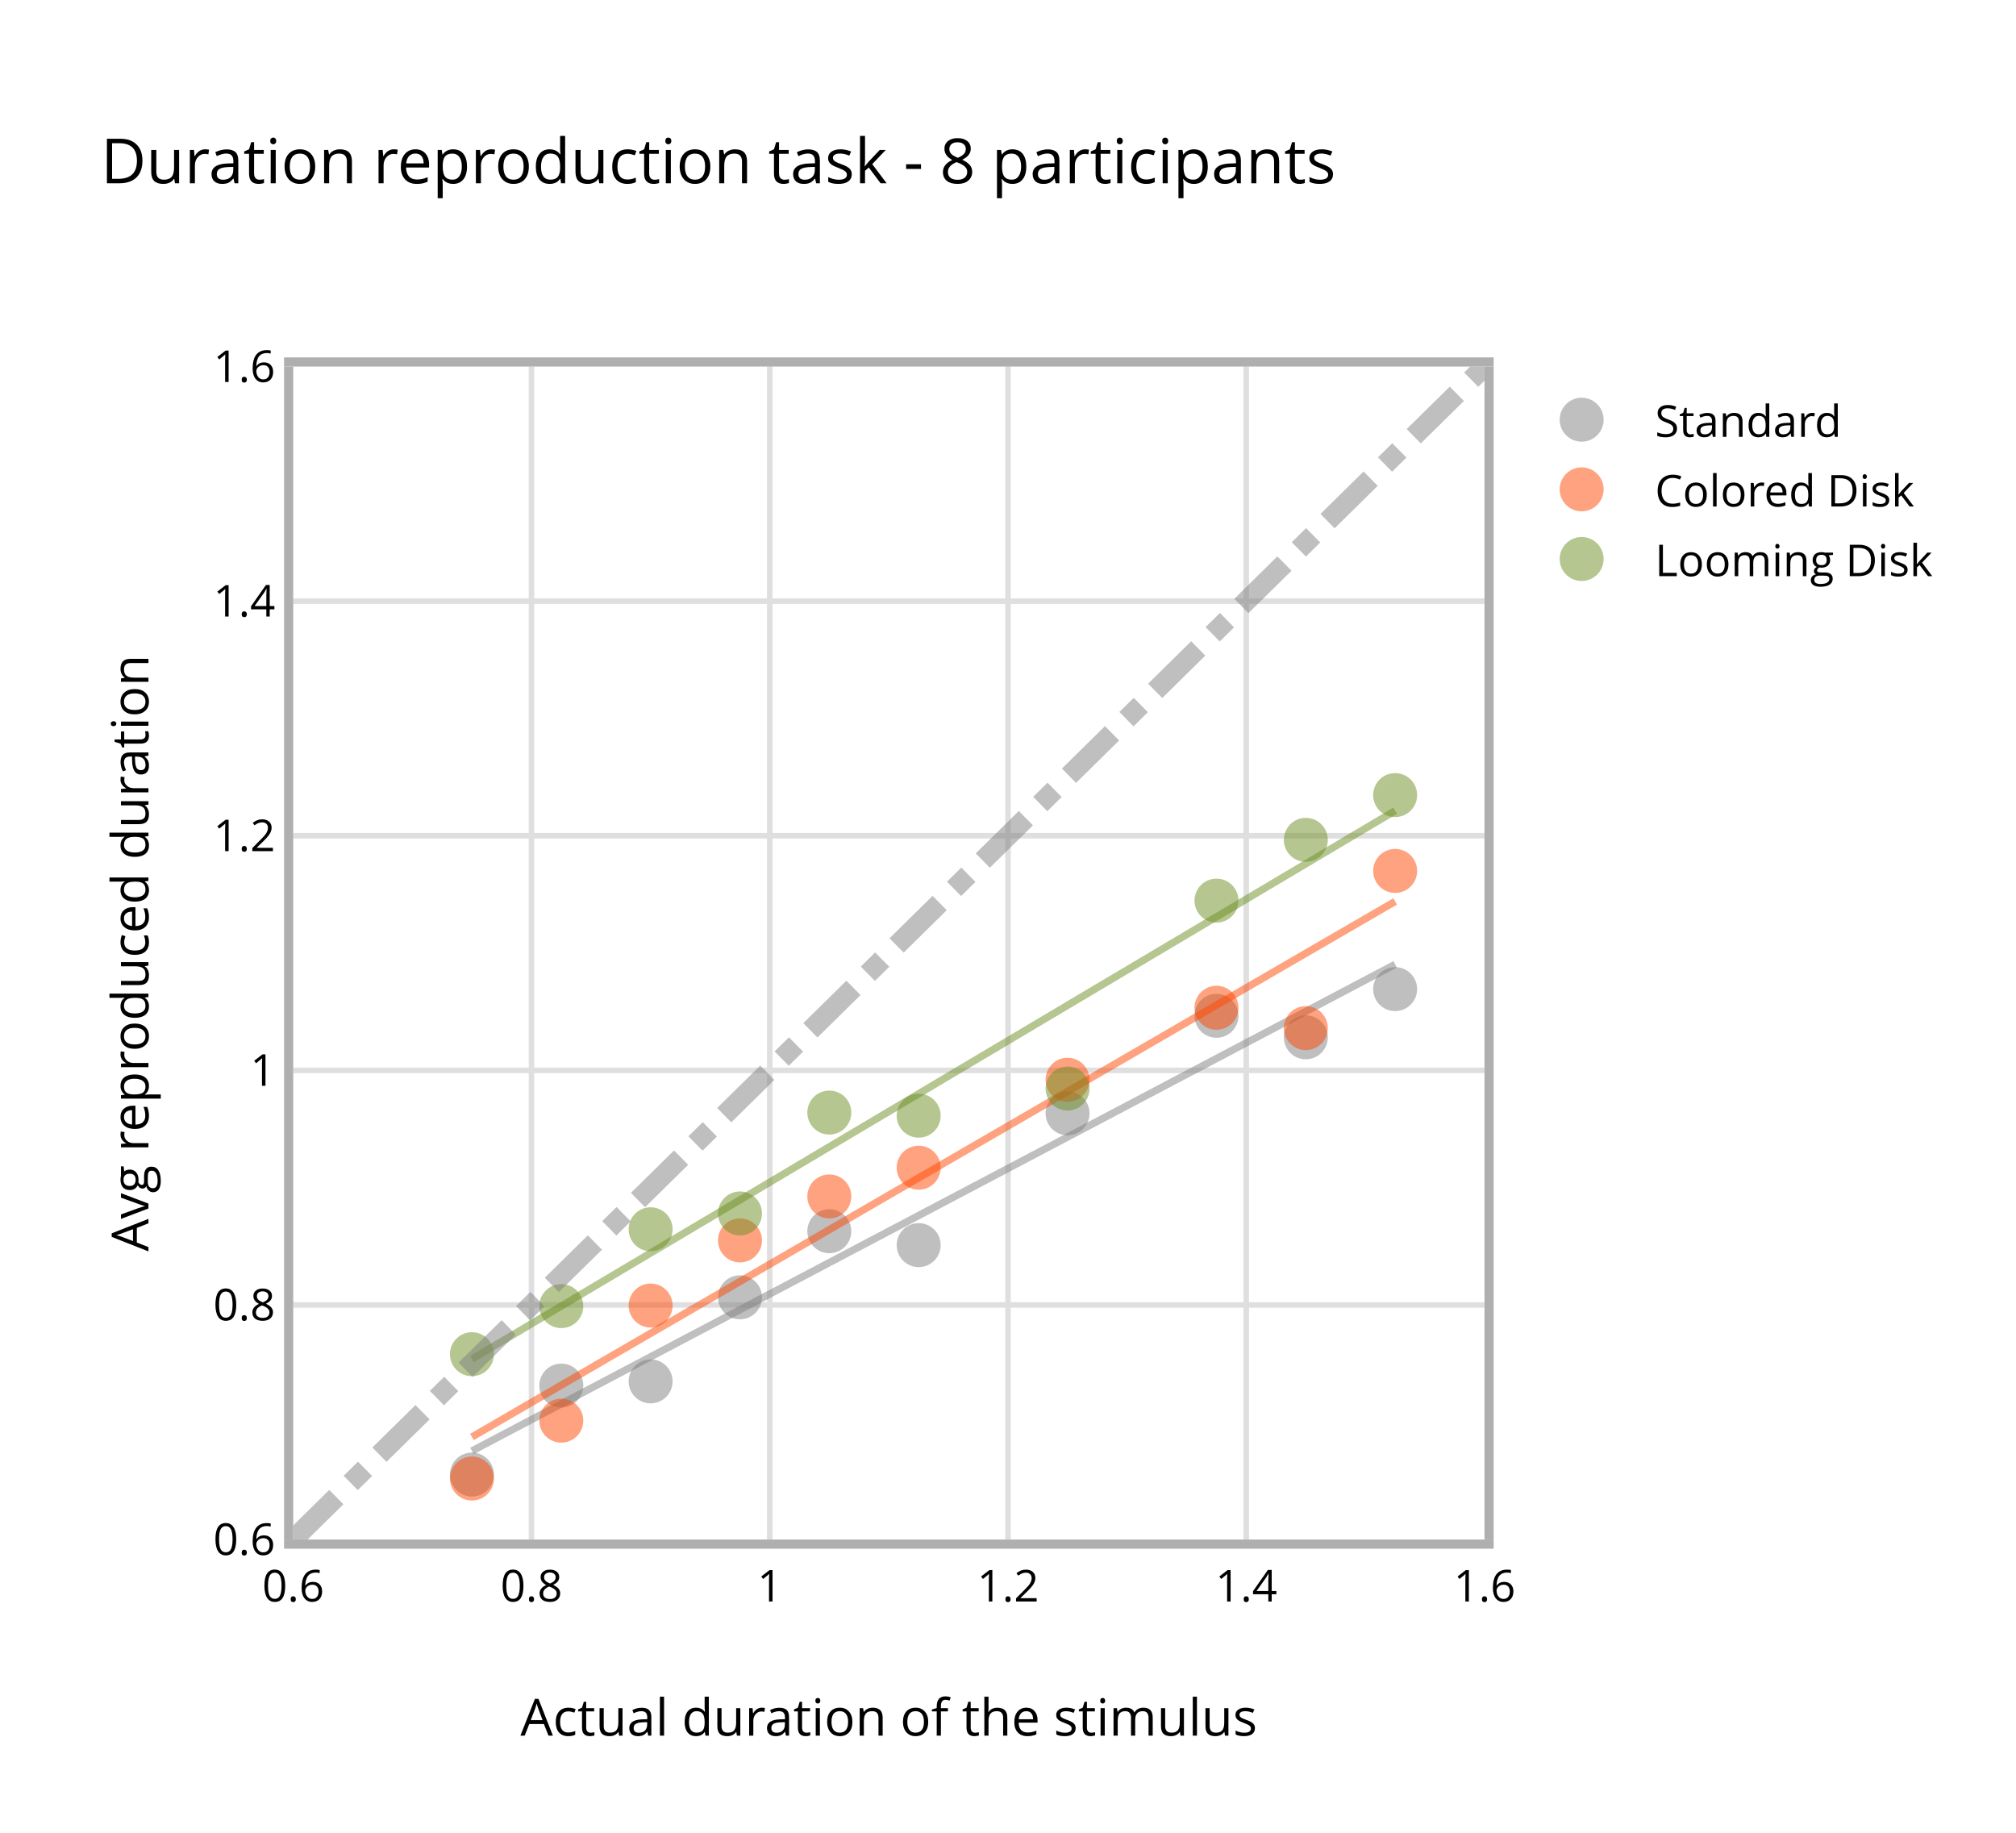
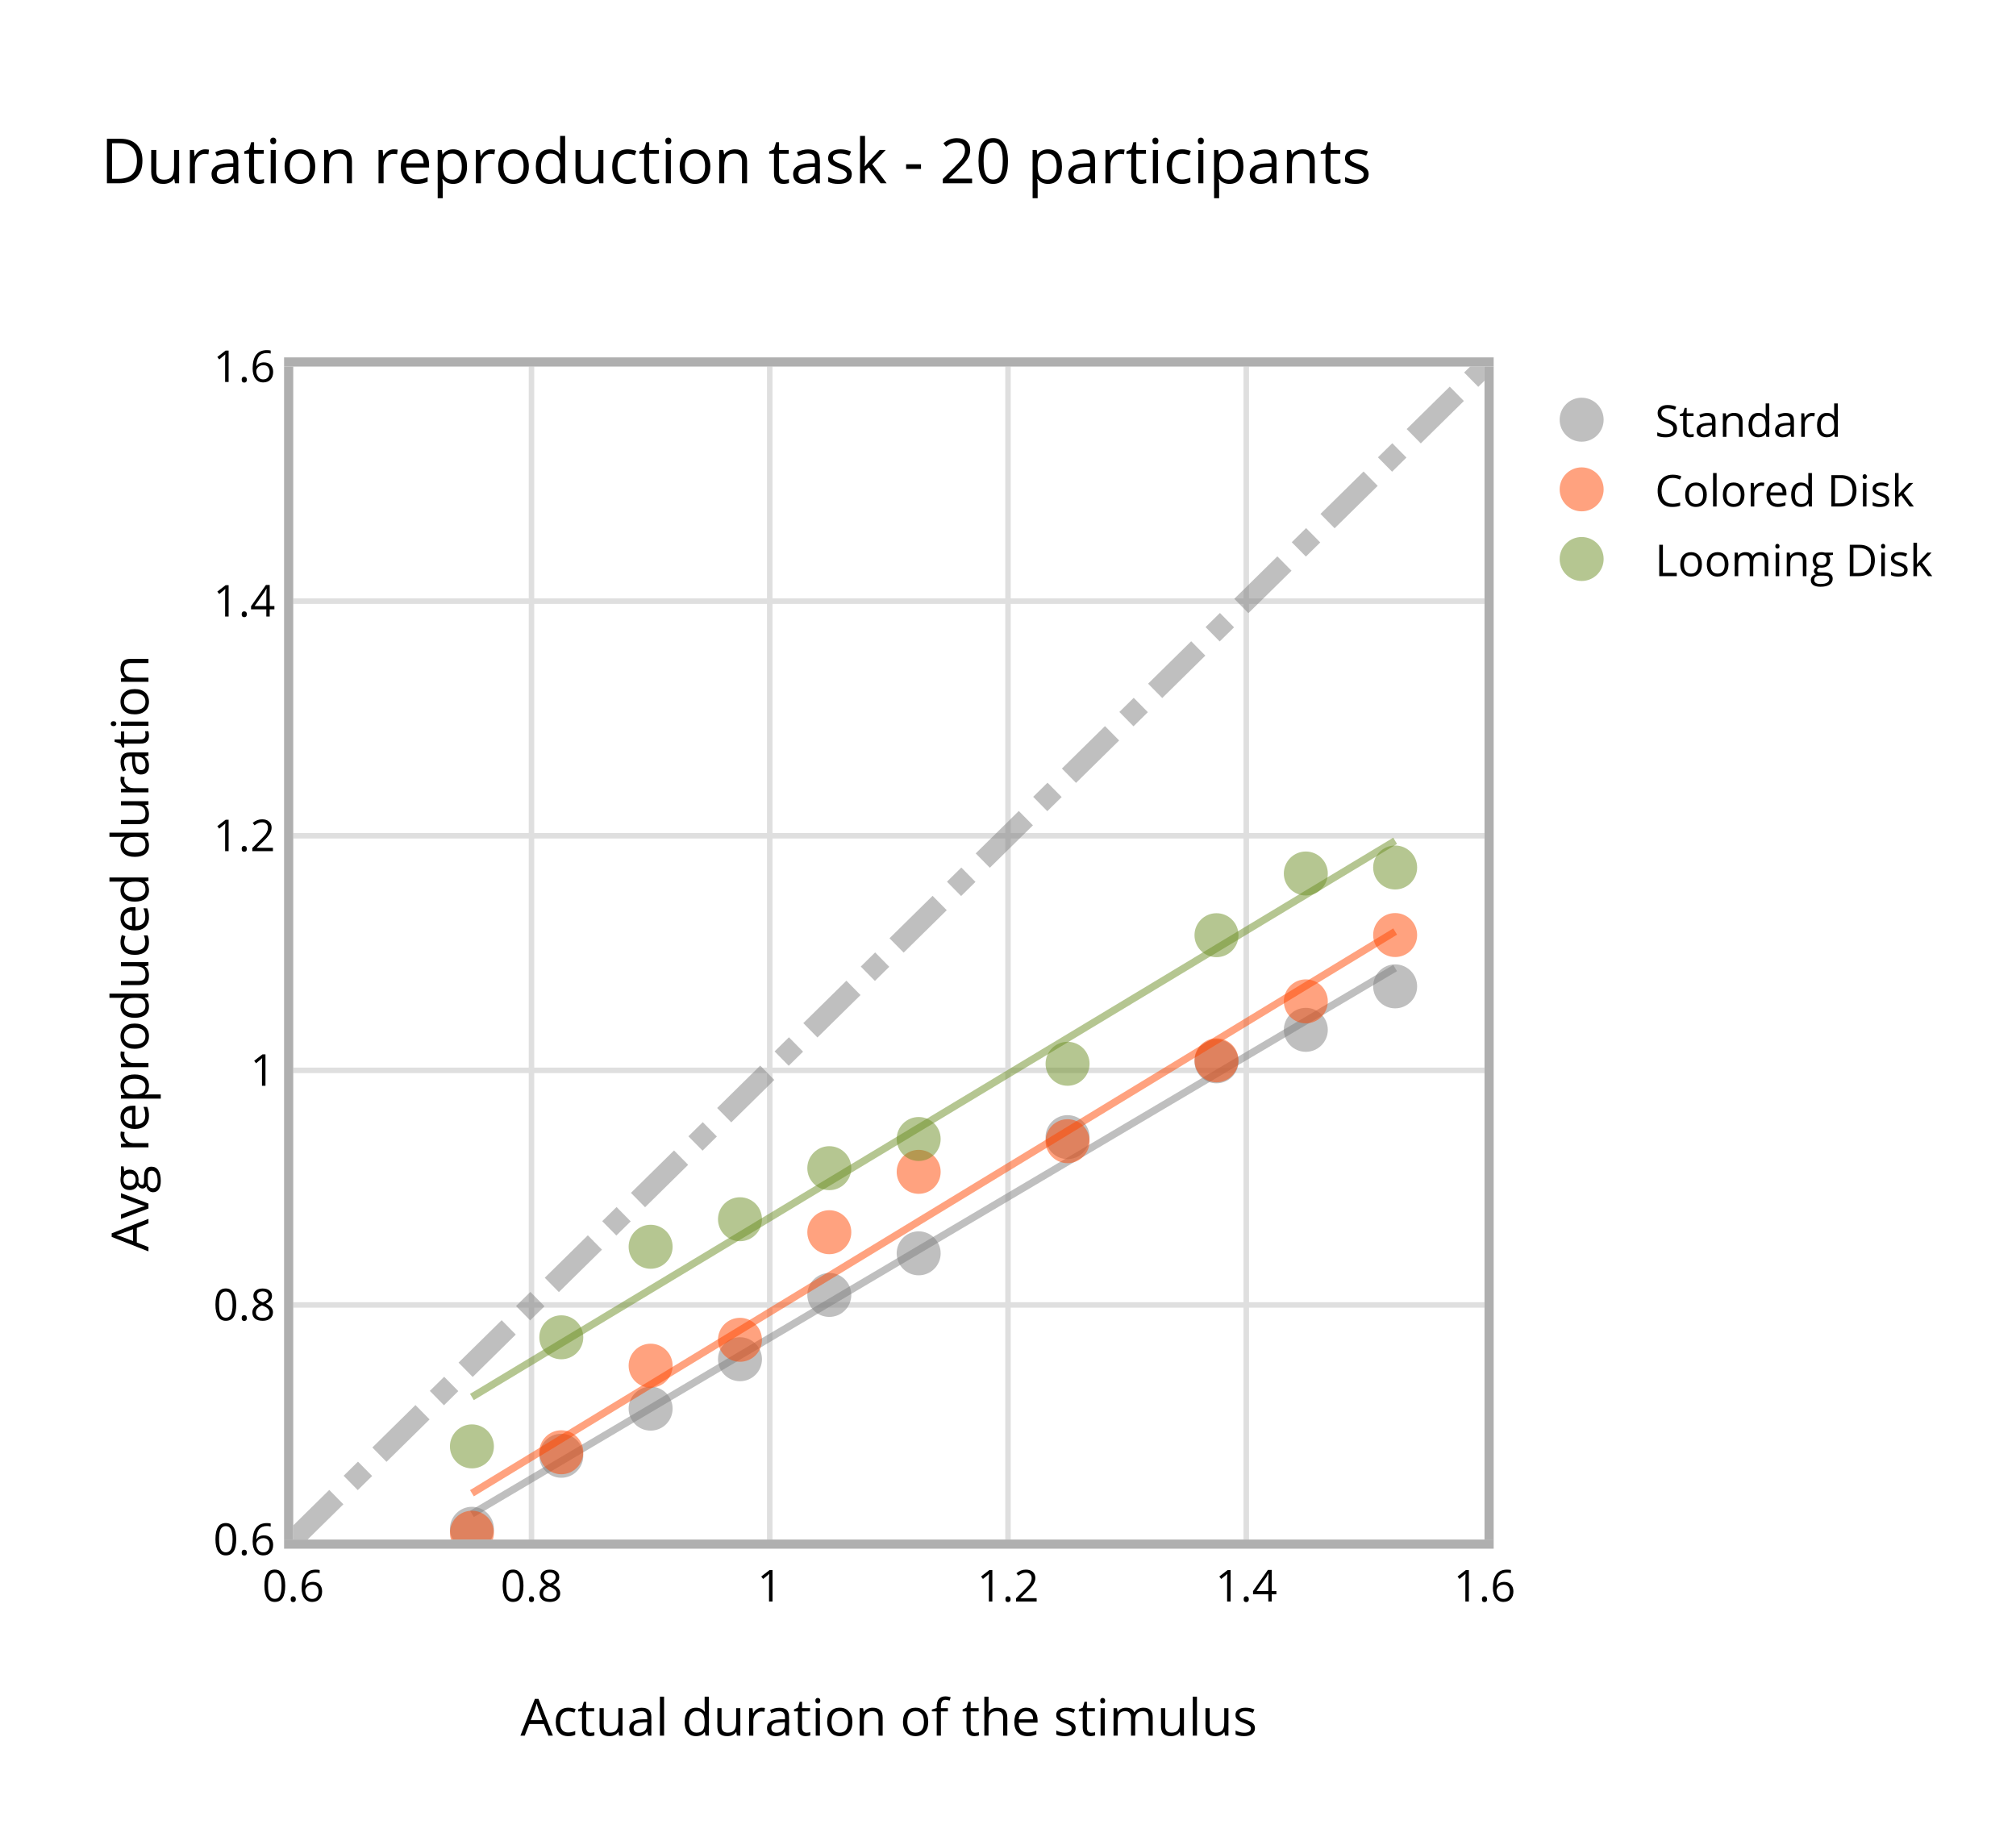
<svg xmlns="http://www.w3.org/2000/svg" class="main-svg" width="550" height="500" viewBox="0 0 550 500">
  <rect x="0" y="0" width="550" height="500" style="fill: rgb(0, 0, 0); fill-opacity: 0;" />
-   <defs id="defs-ea4bff">
+   <defs id="defs-8fd60e">
    <g class="clips">
-       <clipPath id="clipea4bffxyplot" class="plotclip">
+       <clipPath id="clip8fd60exyplot" class="plotclip">
        <rect width="325" height="320" />
      </clipPath>
-       <clipPath class="axesclip" id="clipea4bffx">
+       <clipPath class="axesclip" id="clip8fd60ex">
        <rect x="80" y="0" width="325" height="500" />
      </clipPath>
-       <clipPath class="axesclip" id="clipea4bffy">
+       <clipPath class="axesclip" id="clip8fd60ey">
        <rect x="0" y="100" width="550" height="320" />
      </clipPath>
-       <clipPath class="axesclip" id="clipea4bffxy">
+       <clipPath class="axesclip" id="clip8fd60exy">
        <rect x="80" y="100" width="325" height="320" />
      </clipPath>
    </g>
    <g class="gradients" />
  </defs>
  <g class="bglayer">
    <rect class="bg" x="80" y="100" width="325" height="320" style="fill: rgb(0, 0, 0); fill-opacity: 0; stroke-width: 0;" />
  </g>
  <g class="layer-below">
    <g class="imagelayer" />
    <g class="shapelayer" />
  </g>
  <g class="cartesianlayer">
    <g class="subplot xy">
      <g class="layer-subplot">
        <g class="shapelayer" />
        <g class="imagelayer" />
      </g>
      <g class="gridlayer">
        <g class="x">
          <path class="xgrid crisp" transform="translate(145,0)" d="M0,100v320" style="stroke: rgb(223, 223, 223); stroke-opacity: 1; stroke-width: 1.5px;" />
          <path class="xgrid crisp" transform="translate(210,0)" d="M0,100v320" style="stroke: rgb(223, 223, 223); stroke-opacity: 1; stroke-width: 1.5px;" />
          <path class="xgrid crisp" transform="translate(275,0)" d="M0,100v320" style="stroke: rgb(223, 223, 223); stroke-opacity: 1; stroke-width: 1.5px;" />
          <path class="xgrid crisp" transform="translate(340,0)" d="M0,100v320" style="stroke: rgb(223, 223, 223); stroke-opacity: 1; stroke-width: 1.5px;" />
        </g>
        <g class="y">
          <path class="ygrid crisp" transform="translate(0,356)" d="M80,0h325" style="stroke: rgb(223, 223, 223); stroke-opacity: 1; stroke-width: 1.5px;" />
          <path class="ygrid crisp" transform="translate(0,292)" d="M80,0h325" style="stroke: rgb(223, 223, 223); stroke-opacity: 1; stroke-width: 1.5px;" />
          <path class="ygrid crisp" transform="translate(0,228)" d="M80,0h325" style="stroke: rgb(223, 223, 223); stroke-opacity: 1; stroke-width: 1.5px;" />
          <path class="ygrid crisp" transform="translate(0,164)" d="M80,0h325" style="stroke: rgb(223, 223, 223); stroke-opacity: 1; stroke-width: 1.5px;" />
        </g>
      </g>
      <g class="zerolinelayer" />
      <path class="xlines-below" />
      <path class="ylines-below" />
      <g class="overlines-below" />
      <g class="xaxislayer-below" />
      <g class="yaxislayer-below" />
      <g class="overaxes-below" />
-       <g class="plot" transform="translate(80, 100)" clip-path="url('#clipea4bffxyplot')">
+       <g class="plot" transform="translate(80, 100)" clip-path="url('#clip8fd60exyplot')">
        <g class="scatterlayer mlayer">
-           <g class="trace scatter trace0a3ceb" style="stroke-miterlimit: 2; opacity: 0.5;">
+           <g class="trace scatter trace3e9667" style="stroke-miterlimit: 2; opacity: 0.5;">
            <g class="fills" />
            <g class="errorbars" />
            <g class="lines" />
            <g class="points">
-               <path class="point" transform="translate(48.75,302.27)" d="M6,0A6,6 0 1,1 0,-6A6,6 0 0,1 6,0Z" style="opacity: 1; stroke-width: 0px; fill: rgb(128, 128, 128); fill-opacity: 1;" />
-               <path class="point" transform="translate(73.13,278)" d="M6,0A6,6 0 1,1 0,-6A6,6 0 0,1 6,0Z" style="opacity: 1; stroke-width: 0px; fill: rgb(128, 128, 128); fill-opacity: 1;" />
-               <path class="point" transform="translate(97.5,276.85)" d="M6,0A6,6 0 1,1 0,-6A6,6 0 0,1 6,0Z" style="opacity: 1; stroke-width: 0px; fill: rgb(128, 128, 128); fill-opacity: 1;" />
-               <path class="point" transform="translate(121.88,253.92)" d="M6,0A6,6 0 1,1 0,-6A6,6 0 0,1 6,0Z" style="opacity: 1; stroke-width: 0px; fill: rgb(128, 128, 128); fill-opacity: 1;" />
-               <path class="point" transform="translate(146.25,235.89)" d="M6,0A6,6 0 1,1 0,-6A6,6 0 0,1 6,0Z" style="opacity: 1; stroke-width: 0px; fill: rgb(128, 128, 128); fill-opacity: 1;" />
-               <path class="point" transform="translate(170.63,239.68)" d="M6,0A6,6 0 1,1 0,-6A6,6 0 0,1 6,0Z" style="opacity: 1; stroke-width: 0px; fill: rgb(128, 128, 128); fill-opacity: 1;" />
-               <path class="point" transform="translate(211.25,203.73)" d="M6,0A6,6 0 1,1 0,-6A6,6 0 0,1 6,0Z" style="opacity: 1; stroke-width: 0px; fill: rgb(128, 128, 128); fill-opacity: 1;" />
-               <path class="point" transform="translate(251.88,177.12)" d="M6,0A6,6 0 1,1 0,-6A6,6 0 0,1 6,0Z" style="opacity: 1; stroke-width: 0px; fill: rgb(128, 128, 128); fill-opacity: 1;" />
-               <path class="point" transform="translate(276.25,182.99)" d="M6,0A6,6 0 1,1 0,-6A6,6 0 0,1 6,0Z" style="opacity: 1; stroke-width: 0px; fill: rgb(128, 128, 128); fill-opacity: 1;" />
-               <path class="point" transform="translate(300.62,169.84)" d="M6,0A6,6 0 1,1 0,-6A6,6 0 0,1 6,0Z" style="opacity: 1; stroke-width: 0px; fill: rgb(128, 128, 128); fill-opacity: 1;" />
-             </g>
-             <g class="text" />
-           </g>
-           <g class="trace scatter trace588fed" style="stroke-miterlimit: 2; opacity: 0.5;">
-             <g class="fills" />
-             <g class="errorbars" />
-             <g class="lines">
-               <path class="js-line" d="M48.75,295.84L300.62,163.08" style="vector-effect: non-scaling-stroke; fill: none; stroke: rgb(128, 128, 128); stroke-opacity: 1; stroke-width: 2px; opacity: 1;" />
-             </g>
-             <g class="points" />
-             <g class="text" />
-           </g>
-           <g class="trace scatter trace33d4af" style="stroke-miterlimit: 2; opacity: 0.5;">
+               <path class="point" transform="translate(48.75,317.07)" d="M6,0A6,6 0 1,1 0,-6A6,6 0 0,1 6,0Z" style="opacity: 1; stroke-width: 0px; fill: rgb(128, 128, 128); fill-opacity: 1;" />
+               <path class="point" transform="translate(73.13,297.15)" d="M6,0A6,6 0 1,1 0,-6A6,6 0 0,1 6,0Z" style="opacity: 1; stroke-width: 0px; fill: rgb(128, 128, 128); fill-opacity: 1;" />
+               <path class="point" transform="translate(97.5,284.29)" d="M6,0A6,6 0 1,1 0,-6A6,6 0 0,1 6,0Z" style="opacity: 1; stroke-width: 0px; fill: rgb(128, 128, 128); fill-opacity: 1;" />
+               <path class="point" transform="translate(121.88,270.81)" d="M6,0A6,6 0 1,1 0,-6A6,6 0 0,1 6,0Z" style="opacity: 1; stroke-width: 0px; fill: rgb(128, 128, 128); fill-opacity: 1;" />
+               <path class="point" transform="translate(146.25,253.27)" d="M6,0A6,6 0 1,1 0,-6A6,6 0 0,1 6,0Z" style="opacity: 1; stroke-width: 0px; fill: rgb(128, 128, 128); fill-opacity: 1;" />
+               <path class="point" transform="translate(170.63,241.92)" d="M6,0A6,6 0 1,1 0,-6A6,6 0 0,1 6,0Z" style="opacity: 1; stroke-width: 0px; fill: rgb(128, 128, 128); fill-opacity: 1;" />
+               <path class="point" transform="translate(211.25,210.22)" d="M6,0A6,6 0 1,1 0,-6A6,6 0 0,1 6,0Z" style="opacity: 1; stroke-width: 0px; fill: rgb(128, 128, 128); fill-opacity: 1;" />
+               <path class="point" transform="translate(251.88,189.54)" d="M6,0A6,6 0 1,1 0,-6A6,6 0 0,1 6,0Z" style="opacity: 1; stroke-width: 0px; fill: rgb(128, 128, 128); fill-opacity: 1;" />
+               <path class="point" transform="translate(276.25,180.95)" d="M6,0A6,6 0 1,1 0,-6A6,6 0 0,1 6,0Z" style="opacity: 1; stroke-width: 0px; fill: rgb(128, 128, 128); fill-opacity: 1;" />
+               <path class="point" transform="translate(300.62,169.09)" d="M6,0A6,6 0 1,1 0,-6A6,6 0 0,1 6,0Z" style="opacity: 1; stroke-width: 0px; fill: rgb(128, 128, 128); fill-opacity: 1;" />
+             </g>
+             <g class="text" />
+           </g>
+           <g class="trace scatter traceb6f99b" style="stroke-miterlimit: 2; opacity: 0.5;">
+             <g class="fills" />
+             <g class="errorbars" />
+             <g class="lines">
+               <path class="js-line" d="M48.75,313.01L300.62,164.09" style="vector-effect: non-scaling-stroke; fill: none; stroke: rgb(128, 128, 128); stroke-opacity: 1; stroke-width: 2px; opacity: 1;" />
+             </g>
+             <g class="points" />
+             <g class="text" />
+           </g>
+           <g class="trace scatter trace083a58" style="stroke-miterlimit: 2; opacity: 0.5;">
            <g class="fills" />
            <g class="errorbars" />
            <g class="lines" />
            <g class="points">
-               <path class="point" transform="translate(48.75,303.36)" d="M6,0A6,6 0 1,1 0,-6A6,6 0 0,1 6,0Z" style="opacity: 1; stroke-width: 0px; fill: rgb(255, 69, 0); fill-opacity: 1;" />
-               <path class="point" transform="translate(73.13,287.57)" d="M6,0A6,6 0 1,1 0,-6A6,6 0 0,1 6,0Z" style="opacity: 1; stroke-width: 0px; fill: rgb(255, 69, 0); fill-opacity: 1;" />
-               <path class="point" transform="translate(97.5,256.16)" d="M6,0A6,6 0 1,1 0,-6A6,6 0 0,1 6,0Z" style="opacity: 1; stroke-width: 0px; fill: rgb(255, 69, 0); fill-opacity: 1;" />
-               <path class="point" transform="translate(121.88,238.4)" d="M6,0A6,6 0 1,1 0,-6A6,6 0 0,1 6,0Z" style="opacity: 1; stroke-width: 0px; fill: rgb(255, 69, 0); fill-opacity: 1;" />
-               <path class="point" transform="translate(146.25,226.4)" d="M6,0A6,6 0 1,1 0,-6A6,6 0 0,1 6,0Z" style="opacity: 1; stroke-width: 0px; fill: rgb(255, 69, 0); fill-opacity: 1;" />
-               <path class="point" transform="translate(170.63,218.56)" d="M6,0A6,6 0 1,1 0,-6A6,6 0 0,1 6,0Z" style="opacity: 1; stroke-width: 0px; fill: rgb(255, 69, 0); fill-opacity: 1;" />
-               <path class="point" transform="translate(211.25,194.56)" d="M6,0A6,6 0 1,1 0,-6A6,6 0 0,1 6,0Z" style="opacity: 1; stroke-width: 0px; fill: rgb(255, 69, 0); fill-opacity: 1;" />
-               <path class="point" transform="translate(251.88,174.93)" d="M6,0A6,6 0 1,1 0,-6A6,6 0 0,1 6,0Z" style="opacity: 1; stroke-width: 0px; fill: rgb(255, 69, 0); fill-opacity: 1;" />
-               <path class="point" transform="translate(276.25,180.48)" d="M6,0A6,6 0 1,1 0,-6A6,6 0 0,1 6,0Z" style="opacity: 1; stroke-width: 0px; fill: rgb(255, 69, 0); fill-opacity: 1;" />
-               <path class="point" transform="translate(300.62,137.6)" d="M6,0A6,6 0 1,1 0,-6A6,6 0 0,1 6,0Z" style="opacity: 1; stroke-width: 0px; fill: rgb(255, 69, 0); fill-opacity: 1;" />
-             </g>
-             <g class="text" />
-           </g>
-           <g class="trace scatter tracec4faa8" style="stroke-miterlimit: 2; opacity: 0.5;">
-             <g class="fills" />
-             <g class="errorbars" />
-             <g class="lines">
-               <path class="js-line" d="M48.75,292.02L300.62,145.92" style="vector-effect: non-scaling-stroke; fill: none; stroke: rgb(255, 69, 0); stroke-opacity: 1; stroke-width: 2px; opacity: 1;" />
-             </g>
-             <g class="points" />
-             <g class="text" />
-           </g>
-           <g class="trace scatter traced04f7c" style="stroke-miterlimit: 2; opacity: 0.5;">
+               <path class="point" transform="translate(48.75,318.14)" d="M6,0A6,6 0 1,1 0,-6A6,6 0 0,1 6,0Z" style="opacity: 1; stroke-width: 0px; fill: rgb(255, 69, 0); fill-opacity: 1;" />
+               <path class="point" transform="translate(73.13,296.19)" d="M6,0A6,6 0 1,1 0,-6A6,6 0 0,1 6,0Z" style="opacity: 1; stroke-width: 0px; fill: rgb(255, 69, 0); fill-opacity: 1;" />
+               <path class="point" transform="translate(97.5,272.57)" d="M6,0A6,6 0 1,1 0,-6A6,6 0 0,1 6,0Z" style="opacity: 1; stroke-width: 0px; fill: rgb(255, 69, 0); fill-opacity: 1;" />
+               <path class="point" transform="translate(121.88,265.51)" d="M6,0A6,6 0 1,1 0,-6A6,6 0 0,1 6,0Z" style="opacity: 1; stroke-width: 0px; fill: rgb(255, 69, 0); fill-opacity: 1;" />
+               <path class="point" transform="translate(146.25,236.16)" d="M6,0A6,6 0 1,1 0,-6A6,6 0 0,1 6,0Z" style="opacity: 1; stroke-width: 0px; fill: rgb(255, 69, 0); fill-opacity: 1;" />
+               <path class="point" transform="translate(170.63,219.69)" d="M6,0A6,6 0 1,1 0,-6A6,6 0 0,1 6,0Z" style="opacity: 1; stroke-width: 0px; fill: rgb(255, 69, 0); fill-opacity: 1;" />
+               <path class="point" transform="translate(211.25,211.33)" d="M6,0A6,6 0 1,1 0,-6A6,6 0 0,1 6,0Z" style="opacity: 1; stroke-width: 0px; fill: rgb(255, 69, 0); fill-opacity: 1;" />
+               <path class="point" transform="translate(251.88,189.27)" d="M6,0A6,6 0 1,1 0,-6A6,6 0 0,1 6,0Z" style="opacity: 1; stroke-width: 0px; fill: rgb(255, 69, 0); fill-opacity: 1;" />
+               <path class="point" transform="translate(276.25,173.18)" d="M6,0A6,6 0 1,1 0,-6A6,6 0 0,1 6,0Z" style="opacity: 1; stroke-width: 0px; fill: rgb(255, 69, 0); fill-opacity: 1;" />
+               <path class="point" transform="translate(300.62,155.09)" d="M6,0A6,6 0 1,1 0,-6A6,6 0 0,1 6,0Z" style="opacity: 1; stroke-width: 0px; fill: rgb(255, 69, 0); fill-opacity: 1;" />
+             </g>
+             <g class="text" />
+           </g>
+           <g class="trace scatter trace70f0fe" style="stroke-miterlimit: 2; opacity: 0.5;">
+             <g class="fills" />
+             <g class="errorbars" />
+             <g class="lines">
+               <path class="js-line" d="M48.75,307.37L300.62,154.13" style="vector-effect: non-scaling-stroke; fill: none; stroke: rgb(255, 69, 0); stroke-opacity: 1; stroke-width: 2px; opacity: 1;" />
+             </g>
+             <g class="points" />
+             <g class="text" />
+           </g>
+           <g class="trace scatter tracea94237" style="stroke-miterlimit: 2; opacity: 0.5;">
            <g class="fills" />
            <g class="errorbars" />
            <g class="lines" />
            <g class="points">
-               <path class="point" transform="translate(48.75,269.44)" d="M6,0A6,6 0 1,1 0,-6A6,6 0 0,1 6,0Z" style="opacity: 1; stroke-width: 0px; fill: rgb(107, 142, 35); fill-opacity: 1;" />
-               <path class="point" transform="translate(73.13,256.32)" d="M6,0A6,6 0 1,1 0,-6A6,6 0 0,1 6,0Z" style="opacity: 1; stroke-width: 0px; fill: rgb(107, 142, 35); fill-opacity: 1;" />
-               <path class="point" transform="translate(97.5,235.36)" d="M6,0A6,6 0 1,1 0,-6A6,6 0 0,1 6,0Z" style="opacity: 1; stroke-width: 0px; fill: rgb(107, 142, 35); fill-opacity: 1;" />
-               <path class="point" transform="translate(121.88,231.04)" d="M6,0A6,6 0 1,1 0,-6A6,6 0 0,1 6,0Z" style="opacity: 1; stroke-width: 0px; fill: rgb(107, 142, 35); fill-opacity: 1;" />
-               <path class="point" transform="translate(146.25,203.52)" d="M6,0A6,6 0 1,1 0,-6A6,6 0 0,1 6,0Z" style="opacity: 1; stroke-width: 0px; fill: rgb(107, 142, 35); fill-opacity: 1;" />
-               <path class="point" transform="translate(170.63,204.37)" d="M6,0A6,6 0 1,1 0,-6A6,6 0 0,1 6,0Z" style="opacity: 1; stroke-width: 0px; fill: rgb(107, 142, 35); fill-opacity: 1;" />
-               <path class="point" transform="translate(211.25,196.96)" d="M6,0A6,6 0 1,1 0,-6A6,6 0 0,1 6,0Z" style="opacity: 1; stroke-width: 0px; fill: rgb(107, 142, 35); fill-opacity: 1;" />
-               <path class="point" transform="translate(251.88,145.7)" d="M6,0A6,6 0 1,1 0,-6A6,6 0 0,1 6,0Z" style="opacity: 1; stroke-width: 0px; fill: rgb(107, 142, 35); fill-opacity: 1;" />
-               <path class="point" transform="translate(276.25,129.12)" d="M6,0A6,6 0 1,1 0,-6A6,6 0 0,1 6,0Z" style="opacity: 1; stroke-width: 0px; fill: rgb(107, 142, 35); fill-opacity: 1;" />
-               <path class="point" transform="translate(300.62,116.91)" d="M6,0A6,6 0 1,1 0,-6A6,6 0 0,1 6,0Z" style="opacity: 1; stroke-width: 0px; fill: rgb(107, 142, 35); fill-opacity: 1;" />
-             </g>
-             <g class="text" />
-           </g>
-           <g class="trace scatter trace8110c9" style="stroke-miterlimit: 2; opacity: 0.5;">
-             <g class="fills" />
-             <g class="errorbars" />
-             <g class="lines">
-               <path class="js-line" d="M48.75,270.78L300.62,121.17" style="vector-effect: non-scaling-stroke; fill: none; stroke: rgb(107, 142, 35); stroke-opacity: 1; stroke-width: 2px; opacity: 1;" />
-             </g>
-             <g class="points" />
-             <g class="text" />
-           </g>
-           <g class="trace scatter trace81636d" style="stroke-miterlimit: 2; opacity: 0.5;">
+               <path class="point" transform="translate(48.75,294.59)" d="M6,0A6,6 0 1,1 0,-6A6,6 0 0,1 6,0Z" style="opacity: 1; stroke-width: 0px; fill: rgb(107, 142, 35); fill-opacity: 1;" />
+               <path class="point" transform="translate(73.13,264.83)" d="M6,0A6,6 0 1,1 0,-6A6,6 0 0,1 6,0Z" style="opacity: 1; stroke-width: 0px; fill: rgb(107, 142, 35); fill-opacity: 1;" />
+               <path class="point" transform="translate(97.5,240.13)" d="M6,0A6,6 0 1,1 0,-6A6,6 0 0,1 6,0Z" style="opacity: 1; stroke-width: 0px; fill: rgb(107, 142, 35); fill-opacity: 1;" />
+               <path class="point" transform="translate(121.88,232.62)" d="M6,0A6,6 0 1,1 0,-6A6,6 0 0,1 6,0Z" style="opacity: 1; stroke-width: 0px; fill: rgb(107, 142, 35); fill-opacity: 1;" />
+               <path class="point" transform="translate(146.25,218.69)" d="M6,0A6,6 0 1,1 0,-6A6,6 0 0,1 6,0Z" style="opacity: 1; stroke-width: 0px; fill: rgb(107, 142, 35); fill-opacity: 1;" />
+               <path class="point" transform="translate(170.63,210.73)" d="M6,0A6,6 0 1,1 0,-6A6,6 0 0,1 6,0Z" style="opacity: 1; stroke-width: 0px; fill: rgb(107, 142, 35); fill-opacity: 1;" />
+               <path class="point" transform="translate(211.25,190.21)" d="M6,0A6,6 0 1,1 0,-6A6,6 0 0,1 6,0Z" style="opacity: 1; stroke-width: 0px; fill: rgb(107, 142, 35); fill-opacity: 1;" />
+               <path class="point" transform="translate(251.88,155.13)" d="M6,0A6,6 0 1,1 0,-6A6,6 0 0,1 6,0Z" style="opacity: 1; stroke-width: 0px; fill: rgb(107, 142, 35); fill-opacity: 1;" />
+               <path class="point" transform="translate(276.25,138.3)" d="M6,0A6,6 0 1,1 0,-6A6,6 0 0,1 6,0Z" style="opacity: 1; stroke-width: 0px; fill: rgb(107, 142, 35); fill-opacity: 1;" />
+               <path class="point" transform="translate(300.62,136.66)" d="M6,0A6,6 0 1,1 0,-6A6,6 0 0,1 6,0Z" style="opacity: 1; stroke-width: 0px; fill: rgb(107, 142, 35); fill-opacity: 1;" />
+             </g>
+             <g class="text" />
+           </g>
+           <g class="trace scatter trace0154c4" style="stroke-miterlimit: 2; opacity: 0.5;">
+             <g class="fills" />
+             <g class="errorbars" />
+             <g class="lines">
+               <path class="js-line" d="M48.75,281.12L300.62,129.38" style="vector-effect: non-scaling-stroke; fill: none; stroke: rgb(107, 142, 35); stroke-opacity: 1; stroke-width: 2px; opacity: 1;" />
+             </g>
+             <g class="points" />
+             <g class="text" />
+           </g>
+           <g class="trace scatter trace89ef26" style="stroke-miterlimit: 2; opacity: 0.5;">
            <g class="fills" />
            <g class="errorbars" />
            <g class="lines">
              <path class="js-line" d="M0,320L128.18,193.79L128.5,193.47L257.66,66.31L257.98,65.99L325,0" style="vector-effect: non-scaling-stroke; fill: none; stroke: rgb(128, 128, 128); stroke-opacity: 1; stroke-width: 5.5px; opacity: 1; stroke-dasharray: 16.5px, 5.5px, 5.5px, 5.5px;" />
            </g>
            <g class="points" />
            <g class="text" />
          </g>
        </g>
      </g>
      <g class="overplot" />
      <path class="xlines-above crisp" d="M77.5,421.25H407.5M77.5,98.75H407.5" style="fill: none; stroke-width: 2.5px; stroke: rgb(175, 175, 175); stroke-opacity: 1;" />
      <path class="ylines-above crisp" d="M78.75,100V420M406.25,100V420" style="fill: none; stroke-width: 2.5px; stroke: rgb(175, 175, 175); stroke-opacity: 1;" />
      <g class="overlines-above" />
      <g class="xaxislayer-above">
        <g class="xtick">
          <text text-anchor="middle" x="0" y="436.9" transform="translate(80,0)" style="font-family: 'Open Sans', verdana, arial, sans-serif; font-size: 12px; fill: rgb(0, 0, 0); fill-opacity: 1; white-space: pre;">0.6</text>
        </g>
        <g class="xtick">
          <text text-anchor="middle" x="0" y="436.9" transform="translate(145,0)" style="font-family: 'Open Sans', verdana, arial, sans-serif; font-size: 12px; fill: rgb(0, 0, 0); fill-opacity: 1; white-space: pre;">0.8</text>
        </g>
        <g class="xtick">
          <text text-anchor="middle" x="0" y="436.9" transform="translate(210,0)" style="font-family: 'Open Sans', verdana, arial, sans-serif; font-size: 12px; fill: rgb(0, 0, 0); fill-opacity: 1; white-space: pre;">1</text>
        </g>
        <g class="xtick">
          <text text-anchor="middle" x="0" y="436.9" transform="translate(275,0)" style="font-family: 'Open Sans', verdana, arial, sans-serif; font-size: 12px; fill: rgb(0, 0, 0); fill-opacity: 1; white-space: pre;">1.2</text>
        </g>
        <g class="xtick">
          <text text-anchor="middle" x="0" y="436.9" transform="translate(340,0)" style="font-family: 'Open Sans', verdana, arial, sans-serif; font-size: 12px; fill: rgb(0, 0, 0); fill-opacity: 1; white-space: pre;">1.4</text>
        </g>
        <g class="xtick">
          <text text-anchor="middle" x="0" y="436.9" transform="translate(405,0)" style="font-family: 'Open Sans', verdana, arial, sans-serif; font-size: 12px; fill: rgb(0, 0, 0); fill-opacity: 1; white-space: pre;">1.6</text>
        </g>
      </g>
      <g class="yaxislayer-above">
        <g class="ytick">
          <text text-anchor="end" x="75.1" y="4.2" transform="translate(0,420)" style="font-family: 'Open Sans', verdana, arial, sans-serif; font-size: 12px; fill: rgb(0, 0, 0); fill-opacity: 1; white-space: pre;">0.6</text>
        </g>
        <g class="ytick">
          <text text-anchor="end" x="75.1" y="4.2" transform="translate(0,356)" style="font-family: 'Open Sans', verdana, arial, sans-serif; font-size: 12px; fill: rgb(0, 0, 0); fill-opacity: 1; white-space: pre;">0.8</text>
        </g>
        <g class="ytick">
          <text text-anchor="end" x="75.1" y="4.2" transform="translate(0,292)" style="font-family: 'Open Sans', verdana, arial, sans-serif; font-size: 12px; fill: rgb(0, 0, 0); fill-opacity: 1; white-space: pre;">1</text>
        </g>
        <g class="ytick">
          <text text-anchor="end" x="75.1" y="4.2" transform="translate(0,228)" style="font-family: 'Open Sans', verdana, arial, sans-serif; font-size: 12px; fill: rgb(0, 0, 0); fill-opacity: 1; white-space: pre;">1.2</text>
        </g>
        <g class="ytick">
          <text text-anchor="end" x="75.1" y="4.2" transform="translate(0,164)" style="font-family: 'Open Sans', verdana, arial, sans-serif; font-size: 12px; fill: rgb(0, 0, 0); fill-opacity: 1; white-space: pre;">1.4</text>
        </g>
        <g class="ytick">
          <text text-anchor="end" x="75.1" y="4.2" transform="translate(0,100)" style="font-family: 'Open Sans', verdana, arial, sans-serif; font-size: 12px; fill: rgb(0, 0, 0); fill-opacity: 1; white-space: pre;">1.6</text>
        </g>
      </g>
      <g class="overaxes-above" />
    </g>
  </g>
  <g class="polarlayer" />
  <g class="ternarylayer" />
  <g class="geolayer" />
  <g class="funnelarealayer" />
  <g class="pielayer" />
  <g class="sunburstlayer" />
  <g class="glimages" />
-   <defs id="topdefs-ea4bff">
+   <defs id="topdefs-8fd60e">
    <g class="clips" />
-     <clipPath id="legendea4bff">
+     <clipPath id="legend8fd60e">
      <rect width="127" height="67" x="0" y="0" />
    </clipPath>
  </defs>
  <g class="layer-above">
    <g class="imagelayer" />
    <g class="shapelayer" />
  </g>
  <g class="infolayer">
    <g class="legend" pointer-events="all" transform="translate(411.5, 100)">
      <rect class="bg" shape-rendering="crispEdges" width="127" height="67" x="0" y="0" style="stroke: rgb(68, 68, 68); stroke-opacity: 1; fill: rgb(0, 0, 0); fill-opacity: 0; stroke-width: 0px;" />
-       <g class="scrollbox" transform="translate(0, 0)" clip-path="url('#legendea4bff')">
+       <g class="scrollbox" transform="translate(0, 0)" clip-path="url('#legend8fd60e')">
        <g class="groups">
          <g class="traces" transform="translate(0, 14.5)" style="opacity: 1;">
            <text class="legendtext user-select-none" text-anchor="start" x="40" y="4.68" style="font-family: 'Open Sans', verdana, arial, sans-serif; font-size: 12px; fill: rgb(0, 0, 0); fill-opacity: 1; white-space: pre;">Standard</text>
            <g class="layers" style="opacity: 0.5;">
              <g class="legendfill" />
              <g class="legendlines" />
              <g class="legendsymbols">
                <g class="legendpoints">
                  <path class="scatterpts" transform="translate(20,0)" d="M6,0A6,6 0 1,1 0,-6A6,6 0 0,1 6,0Z" style="opacity: 1; stroke-width: 0px; fill: rgb(128, 128, 128); fill-opacity: 1;" />
                </g>
              </g>
            </g>
            <rect class="legendtoggle" pointer-events="all" x="0" y="-9.5" width="167" height="19" style="cursor: pointer; fill: rgb(0, 0, 0); fill-opacity: 0;" />
          </g>
          <g class="traces" transform="translate(0, 33.5)" style="opacity: 1;">
            <text class="legendtext user-select-none" text-anchor="start" x="40" y="4.68" style="font-family: 'Open Sans', verdana, arial, sans-serif; font-size: 12px; fill: rgb(0, 0, 0); fill-opacity: 1; white-space: pre;">Colored Disk</text>
            <g class="layers" style="opacity: 0.5;">
              <g class="legendfill" />
              <g class="legendlines" />
              <g class="legendsymbols">
                <g class="legendpoints">
                  <path class="scatterpts" transform="translate(20,0)" d="M6,0A6,6 0 1,1 0,-6A6,6 0 0,1 6,0Z" style="opacity: 1; stroke-width: 0px; fill: rgb(255, 69, 0); fill-opacity: 1;" />
                </g>
              </g>
            </g>
            <rect class="legendtoggle" pointer-events="all" x="0" y="-9.5" width="167" height="19" style="cursor: pointer; fill: rgb(0, 0, 0); fill-opacity: 0;" />
          </g>
          <g class="traces" transform="translate(0, 52.5)" style="opacity: 1;">
            <text class="legendtext user-select-none" text-anchor="start" x="40" y="4.68" style="font-family: 'Open Sans', verdana, arial, sans-serif; font-size: 12px; fill: rgb(0, 0, 0); fill-opacity: 1; white-space: pre;">Looming Disk</text>
            <g class="layers" style="opacity: 0.5;">
              <g class="legendfill" />
              <g class="legendlines" />
              <g class="legendsymbols">
                <g class="legendpoints">
                  <path class="scatterpts" transform="translate(20,0)" d="M6,0A6,6 0 1,1 0,-6A6,6 0 0,1 6,0Z" style="opacity: 1; stroke-width: 0px; fill: rgb(107, 142, 35); fill-opacity: 1;" />
                </g>
              </g>
            </g>
            <rect class="legendtoggle" pointer-events="all" x="0" y="-9.5" width="167" height="19" style="cursor: pointer; fill: rgb(0, 0, 0); fill-opacity: 0;" />
          </g>
        </g>
      </g>
      <rect class="scrollbar" rx="20" ry="3" width="0" height="0" x="0" y="0" style="fill: rgb(128, 139, 164); fill-opacity: 1;" />
    </g>
    <g class="g-gtitle">
-       <text class="gtitle" x="27.5" y="50" text-anchor="start" dy="0em" style="font-family: 'Open Sans', verdana, arial, sans-serif; font-size: 17px; fill: rgb(0, 0, 0); opacity: 1; font-weight: normal; white-space: pre;">Duration reproduction task - 8 participants</text>
+       <text class="gtitle" x="27.5" y="50" text-anchor="start" dy="0em" style="font-family: 'Open Sans', verdana, arial, sans-serif; font-size: 17px; fill: rgb(0, 0, 0); opacity: 1; font-weight: normal; white-space: pre;">Duration reproduction task - 20 participants</text>
    </g>
    <g class="g-xtitle">
      <text class="xtitle" x="242.5" y="473.5" text-anchor="middle" style="font-family: 'Open Sans', verdana, arial, sans-serif; font-size: 14px; fill: rgb(0, 0, 0); opacity: 1; font-weight: normal; white-space: pre;">Actual duration of the stimulus</text>
    </g>
    <g class="g-ytitle">
      <text class="ytitle" transform="rotate(-90,40.5,260)" x="40.5" y="260" text-anchor="middle" style="font-family: 'Open Sans', verdana, arial, sans-serif; font-size: 14px; fill: rgb(0, 0, 0); opacity: 1; font-weight: normal; white-space: pre;">Avg reproduced duration</text>
    </g>
  </g>
</svg>
